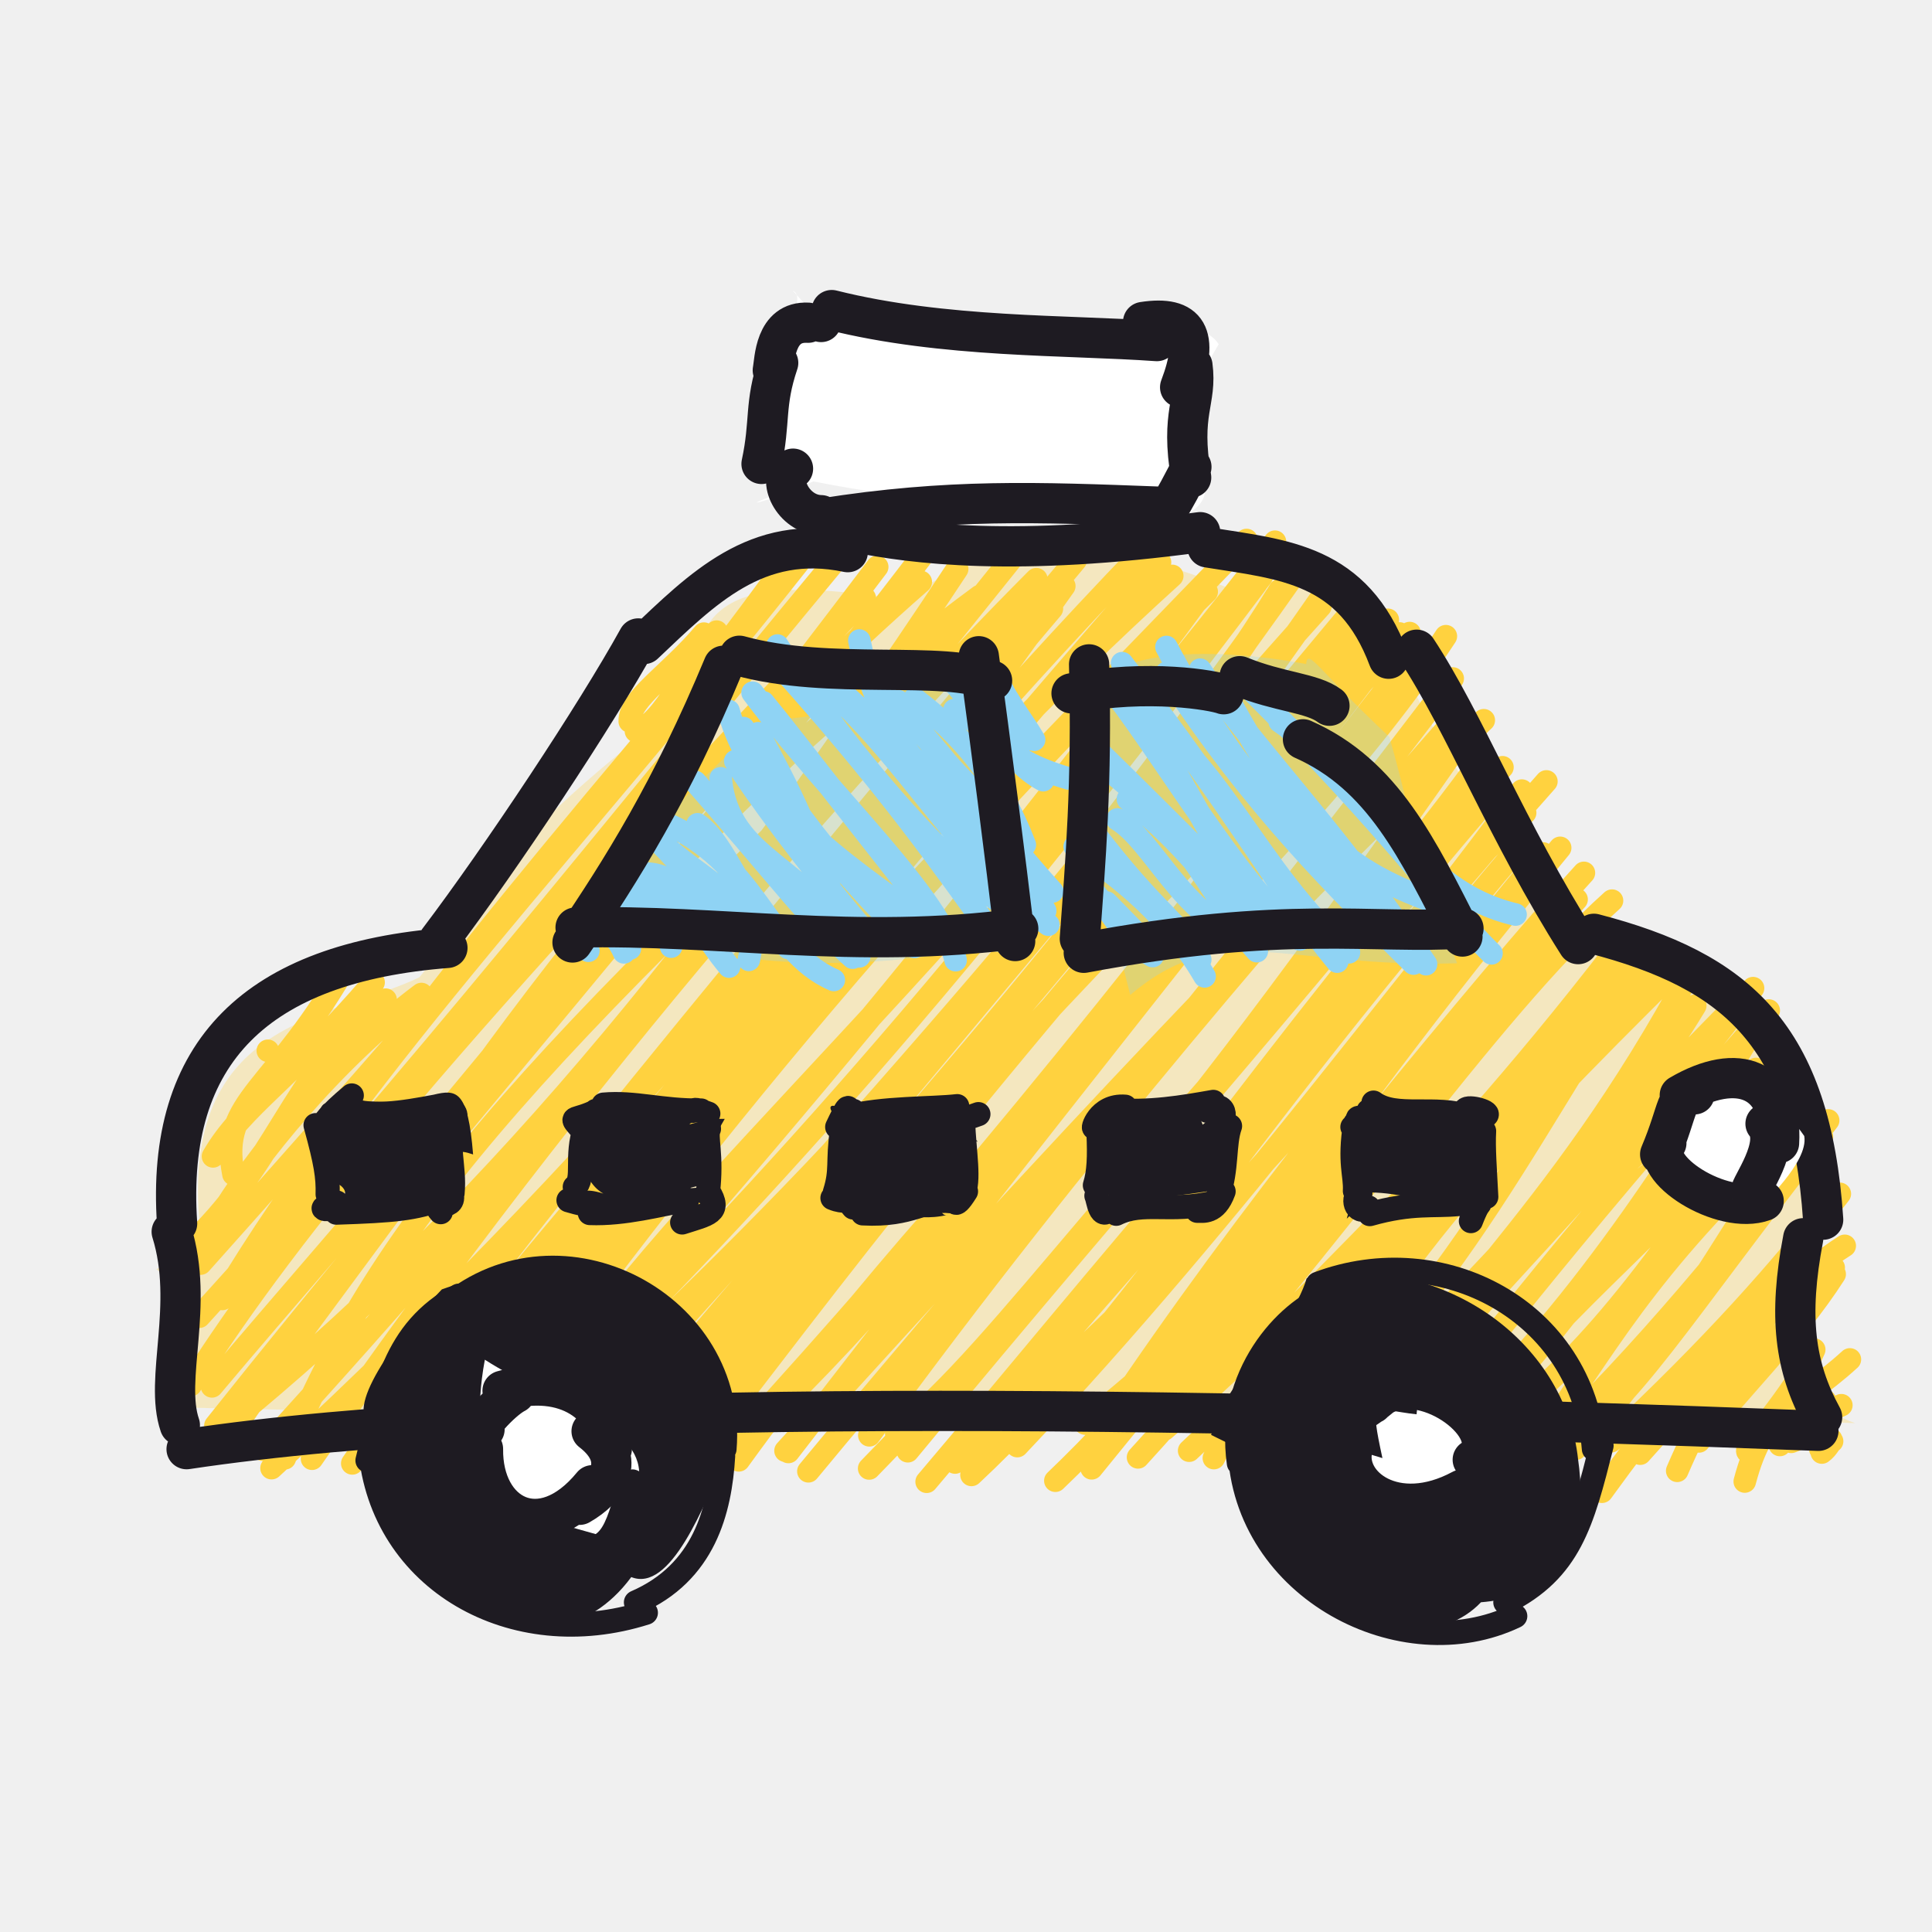
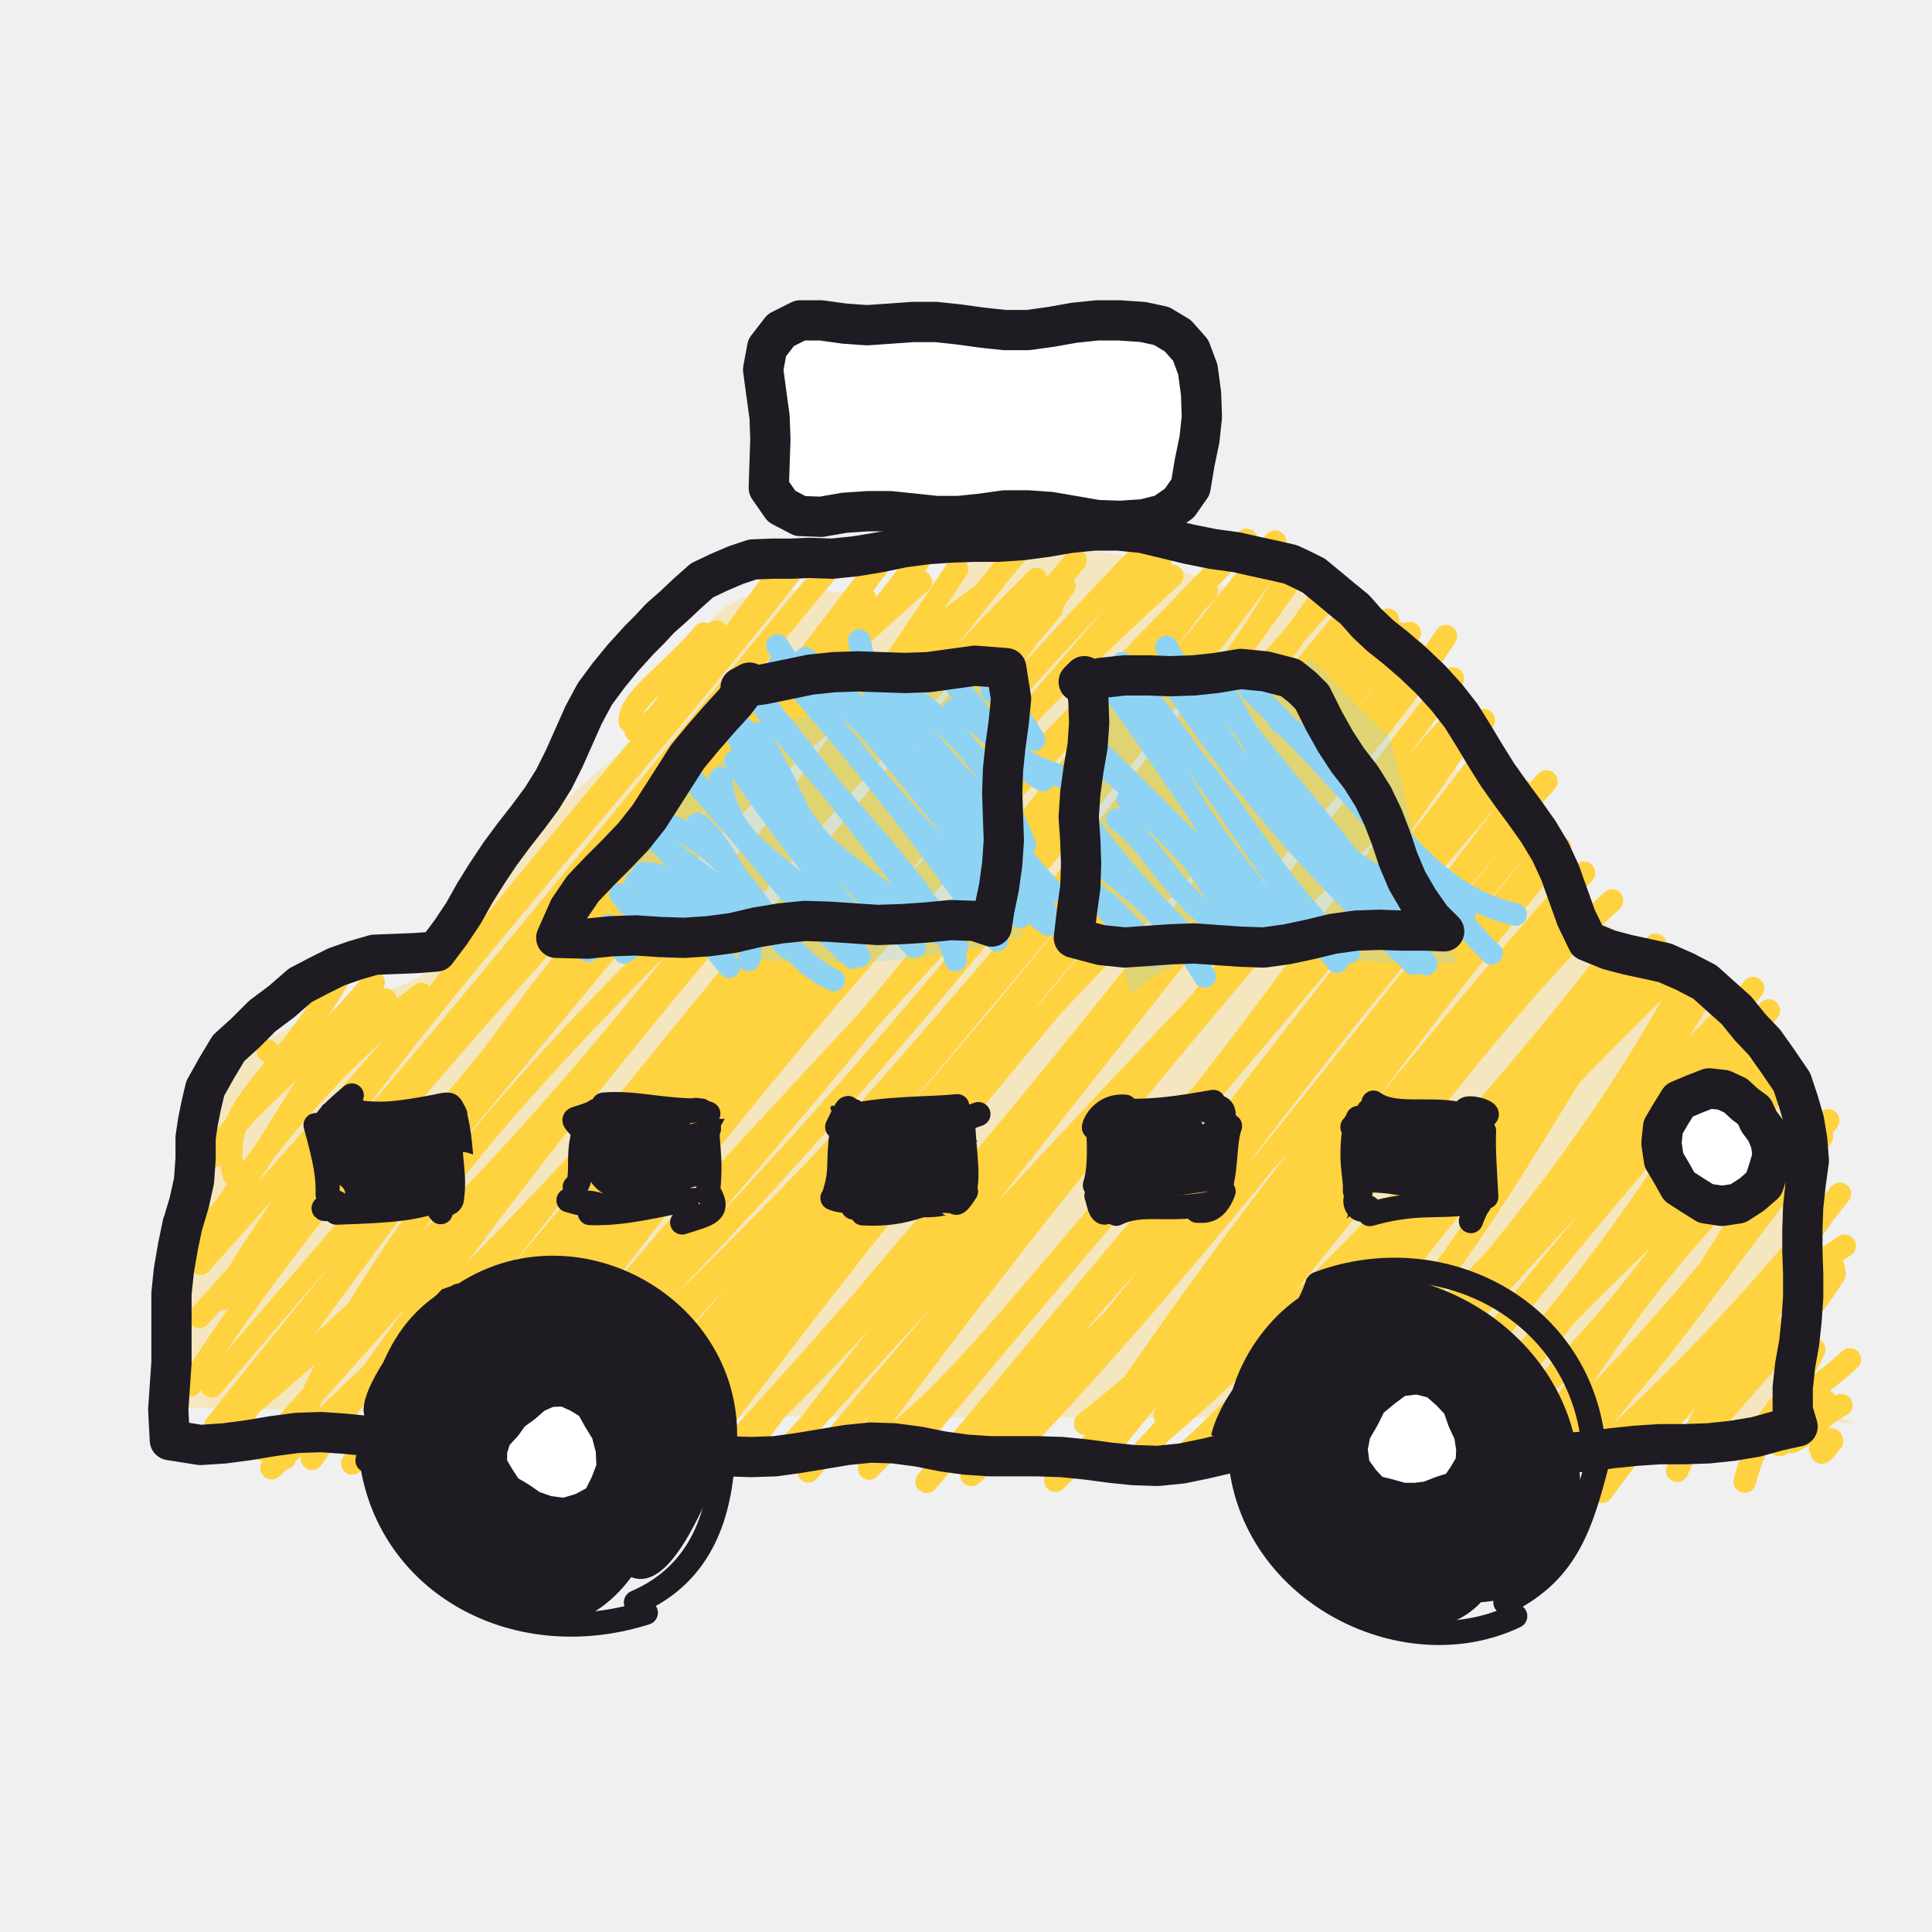
<svg xmlns="http://www.w3.org/2000/svg" viewBox="0 0 240 240" width="240" height="240">
-   <path d="M99.42 40.56 C108.32 42.38, 125.95 34.7, 141.79 42.79 C145.13 40.14, 149.81 40.24, 151.39 42.77 C145.44 52.56, 147.98 57.59, 148.18 59.12 C152.17 60.94, 147.29 65.73, 144.07 63.72 C134.43 60.23, 125.81 64.75, 101.04 59.8 C95.2 62.39, 91.99 63.09, 95.43 61.8 C95.26 56.48, 96.66 51.85, 97.63 46.28 C94.95 43.55, 100.83 37.25, 98.47 36.09 C102 40, 102 40, 102 40" fill="#FFFFFF" />
-   <path d="M103.32 38.52 C117.2 42.01, 132.62 41.58, 143.71 42.37 M142 40 C147.54 39.14, 149.06 41.64, 146.6 48.11 M148.13 45.42 C148.73 49.92, 146.57 51.13, 147.97 59.32 M148 58 C145.75 62.21, 144.28 65.56, 143.06 63.77 M143.97 62.94 C128.85 62.38, 117.93 61.91, 102.06 64.42 M102 64 C98.49 63.96, 96.4 59.38, 98.51 58.22 M94.6 57.63 C95.75 52.26, 94.91 50.3, 96.67 45.08 M96 46 C96.24 44.82, 96.21 39.86, 100.38 40.09 M102 40 C102 40, 102 40, 102 40" fill="none" stroke="#1E1B22" stroke-width="5" stroke-linecap="round" stroke-linejoin="round" />
+   <path d="M102.0 39.8L104.9 40.2L107.7 40.4L110.6 40.2L113.4 40.0L116.3 40.0L119.1 40.3L122.0 40.7L124.8 41.0L127.7 41.0L130.6 40.6L133.4 40.1L136.3 39.8L139.1 39.8L142.0 40.0L144.3 40.5L146.3 41.7L147.9 43.5L148.8 45.9L149.2 48.9L149.3 51.8L149.0 54.6L148.4 57.5L147.9 60.5L146.5 62.5L144.5 63.9L142.1 64.5L139.2 64.7L136.3 64.6L133.4 64.1L130.5 63.6L127.7 63.4L124.8 63.4L122.0 63.8L119.1 64.1L116.3 64.1L113.5 63.8L110.6 63.5L107.8 63.5L104.9 63.7L102.0 64.2L99.4 64.1L97.1 62.9L95.5 60.6L95.6 57.5L95.7 54.6L95.6 51.8L95.2 48.9L94.8 45.9L95.3 43.2L97.0 41.0L99.4 39.8L102.0 39.8Z" fill="#FFFFFF" stroke="#1E1B22" stroke-width="5" stroke-linecap="round" stroke-linejoin="round" />
  <g transform="translate(3 2)">
    <path d="M22 152 C18.52 124.33, 38.07 124.72, 49.09 119.41 C59.36 107.04, 57.44 103.91, 82.94 84.52 C82.88 70.53, 91.15 69.84, 109.5 72.51 C120.43 64.32, 133.74 64.1, 151.48 71.85 C163.12 68.76, 166.67 74.36, 168.08 74.39 C176.66 93.04, 185.61 107.78, 194.08 111.6 C217.15 123.05, 225.67 127.23, 222.49 152.21 C221.24 163.34, 218.66 171.71, 227.45 174.79 C180.23 172.96, 128.29 175.41, 18.1 172.81 C18.01 170.74, 20.57 158.13, 16.42 155.69" fill="#FFD23F" opacity="0.28" />
    <path d="M30.27 128.53 C30.27 128.53, 30.27 128.53, 30.27 128.53 M30.27 128.53 C30.27 128.53, 30.27 128.53, 30.27 128.53 M26 143.87 C24.16 134.55, 31.24 133.64, 40.4 117.25 M23.46 141.65 C27.02 135.45, 33.26 131.91, 43.41 120.03 M18.78 154.19 C31.4 143.64, 33.16 130.61, 44.9 122.18 M23.86 149.91 C28.41 141.84, 38.89 129.29, 49.35 121.48 M76 88.83 C79.56 87.85, 82.32 80.45, 86.02 76.46 M75.23 87.62 C75.14 84.8, 80.23 81.71, 84.44 76.71 M26.43 158.38 C40.14 133.72, 57.86 112.61, 96.17 67.53 M21.91 154.97 C49.84 123.7, 76.33 93.33, 93.52 69.56 M24.62 159.36 C42.47 129.53, 69.17 102.16, 96.48 67.52 M21.75 161.57 C47.67 133.19, 73.13 100.99, 100.74 67.69 M20.68 170.07 C33.25 150.36, 52.48 126.99, 104.42 72.29 M23.33 170.22 C41.6 148.47, 59.97 129.11, 105.97 68.42 M24.24 178.1 C48.18 144.14, 69.58 106.91, 111.38 70.28 M23.76 175.09 C52.05 139.52, 82.72 104.93, 112.27 66.12 M24.89 176.28 C50.2 143.46, 73.61 105.28, 118.72 72.04 M22.37 177.22 C52.62 153.03, 80.81 121.86, 115.9 68.68 M32.38 179.16 C44.68 148.69, 63.78 128.03, 125.88 71.13 M29.67 178.09 C63.35 141.35, 96.2 100.39, 123.09 66.89 M30.73 180.38 C76.66 138.13, 106.93 97.96, 127.67 73.61 M35.76 179.21 C69.49 130.3, 105.63 90.14, 125.74 69.95 M44.73 177.96 C66.15 148.11, 89.59 126.83, 129.21 70.8 M40.76 179.79 C56.89 156.43, 76.07 132.9, 130.62 67.6 M49.86 177.04 C81.7 133.28, 111.86 97.41, 142.62 69.54 M46.27 178.4 C74.6 143.8, 98.88 108.23, 139.21 66.37 M52.84 182.88 C76 150.01, 106.99 110.45, 146.9 71.51 M51.86 176.84 C77.56 141.99, 104.67 109.98, 141.1 67.85 M55.37 177.46 C80.82 137.25, 108.4 110.04, 151.85 65.08 M57.1 179.62 C97.01 136.14, 129.9 94.31, 146.64 71.34 M61.06 177.8 C77.11 148.93, 107.39 127.31, 155.38 65.29 M61.18 176.72 C87.27 150.96, 112.33 124.65, 153.77 69.55 M64.08 176.86 C91.46 150.88, 117.31 127.02, 158.72 68.06 M66 179.41 C103.99 137.04, 139.03 99.04, 155.98 71.29 M75.35 182.61 C101.54 146.79, 131.52 113.68, 166.09 76 M70.98 178.97 C105.29 139.58, 133.02 104.38, 161.03 73.32 M76.63 175.45 C97.25 151.53, 129.84 117.32, 161.44 71.8 M75.12 179.79 C110.91 139.09, 140.56 103.1, 165.33 73.44 M81.21 178.83 C101.56 149.03, 126.52 124.11, 172.11 76.64 M82.4 180.06 C100.23 157.12, 116.52 134.28, 169.4 74.99 M88.07 178.22 C117.5 151.18, 146.27 108.96, 168.18 76.41 M89.5 176.03 C111.32 152.08, 133.49 125.85, 170.85 76.69 M88.77 179.41 C120.3 135.78, 157.52 106.14, 176.61 77.03 M94.94 178.37 C125.86 138.31, 154.77 102.42, 172.8 78.91 M94.58 178.22 C128.24 141.1, 157.52 109.55, 181.32 87.47 M97.42 180.77 C116.9 157.17, 139.3 132.69, 177.46 82.28 M104.97 180.42 C125.11 159.57, 139.2 146.22, 177.77 91 M104.99 176.3 C131.22 140.32, 157.86 110.02, 178.3 86.73 M109.77 178.28 C138.44 143.52, 166.42 112.3, 179.92 93.89 M108.34 176.11 C122.05 165.02, 135.14 143.7, 183.64 93.31 M112.11 182.07 C133.19 157.23, 157.72 126.05, 186.46 98.96 M115.64 179.68 C137.1 155.65, 153.58 129.97, 182.93 95.96 M117.68 181.22 C138.77 161.53, 150.85 138.07, 189.1 95.07 M117.81 178.21 C135.79 154.59, 159.12 132.95, 186.05 96.21 M119.37 175.8 C141.24 159.25, 162.28 131.75, 188.72 105.28 M123.37 177.64 C151.01 148.45, 174.02 116.29, 186.65 102.18 M128.1 181.94 C148.35 162.61, 157.24 143.95, 190.81 103.32 M131.68 179.02 C148.96 152.58, 166.87 130.73, 188.68 104.02 M131.8 174.84 C155.78 155.82, 165.13 140.33, 192.85 109.73 M132.61 180.4 C157.15 150.3, 180.71 120.67, 193.76 106.43 M141.69 173.79 C154.71 154.06, 172.61 133.55, 192.57 114.14 M138.37 179.04 C163.13 151.92, 181.62 123.89, 197.25 109.88 M141.63 175.58 C163.85 156.41, 184.72 131.16, 201.55 116.84 M144.72 178.21 C165.61 158.6, 186.01 135.39, 197.09 117.41 M147.79 179.13 C158.98 156.74, 172.31 149.04, 197.78 115.99 M152.28 177.02 C164.74 162.77, 177.54 146.18, 201.41 118.35 M154.22 179.29 C177.9 160.62, 188.54 134.99, 202.66 115.38 M157.5 179.92 C166.28 157.89, 183.41 140.03, 204.7 118.94 M163.72 181.84 C173.72 161.14, 189.8 150.8, 207.27 118.16 M159.53 176.97 C182.1 156.9, 199.5 136.42, 207.59 122.92 M165.98 175.41 C174.22 168.05, 182.99 152.59, 213.59 121.93 M164.69 179.4 C179.25 160.04, 196.5 145.17, 214.77 120.75 M174.32 177.92 C190.7 164.65, 205.69 141.04, 213.86 127.49 M170.26 178.65 C181.74 165.81, 187.74 156.35, 216.72 123.53 M174.94 179.76 C191.94 163.75, 200.73 147.45, 215.14 130.79 M178.56 177.03 C187.8 165.7, 196.08 154.6, 218.95 129.96 M177.1 177.92 C192.91 157.32, 206.3 149.52, 218.06 132.48 M179.78 177.72 C193.58 166.91, 199.06 160.56, 218.32 132.24 M188.05 178.67 C201.02 166.28, 212.84 151.95, 224.1 137.18 M186.85 178.96 C196.89 165.09, 200.57 156.38, 219.8 138.31 M192.75 177.97 C202.38 167.93, 211.25 152.33, 220.09 138.8 M191.11 177.46 C199.16 172.89, 205.76 161.6, 223.33 139.18 M196 183.31 C208.77 165.66, 214.19 161.72, 223.21 149.38 M197.12 177.05 C209.89 165.08, 217.9 156.04, 225.55 146.3 M205.35 180.71 C211.21 167.13, 212.35 171.02, 222.69 149.49 M200.75 178.58 C209 169.51, 216.88 158.67, 226.16 152.76 M209.28 173.82 C214.82 170.14, 214.9 167.54, 224.79 155.47 M208.05 177.06 C212.31 171.39, 219.98 164, 224.91 156.28 M213.74 182.04 C216.2 172.72, 219.83 173.23, 226.8 166.87 M214.07 178.32 C213.65 177.64, 219.76 171.44, 222.37 165.65 M219.51 177.11 C221.86 176.36, 223.18 173.66, 225.74 172.56 M218.1 177.5 C219.55 174.7, 222.32 174.08, 223.74 172.02 M223.12 177.99 C223.62 177.74, 224.2 177.7, 224.47 176.8 M223.31 178.44 C224.07 177.89, 224.31 177.15, 224.59 177.04" fill="none" stroke="#FFD23F" stroke-width="2.8" stroke-linecap="round" stroke-linejoin="round" />
  </g>
-   <path d="M22 152 C20.54 130.59, 31.99 119.57, 55.58 117.75 M54.48 116.86 C62.28 106.56, 74.06 88.79, 79.29 79.31 M80 80 C87.23 73.16, 93.97 66.22, 105.31 68.59 M106.26 66.11 C113.37 67.56, 126.23 69.21, 149.09 66.11 M150 68 C159.53 69.53, 168.08 70.01, 172.5 81.83 M175.98 80.71 C181.93 89.73, 187.28 103.49, 196.04 117.28 M198 116 C215.73 120.61, 224.96 128.59, 226.48 151.51 M224 153.82 C222.15 163.52, 222.92 169.78, 226.35 176.05 M225.89 177.74 C144.47 174.61, 66.26 173.55, 23.18 180.02 M22.34 177.04 C20.37 171.3, 24.17 162.15, 21.33 153.01" fill="none" stroke="#1E1B22" stroke-width="5" stroke-linecap="round" stroke-linejoin="round" />
+   <path d="M22.7 152.1L23.5 149.4L24.1 146.7L24.3 143.9L24.3 141.3L24.6 139.3L25.0 137.3L25.5 135.2L26.9 132.7L28.4 130.2L30.5 128.3L32.6 126.2L35.0 124.4L37.3 122.4L39.6 121.2L41.8 120.1L44.1 119.3L46.5 118.6L49.1 118.5L51.6 118.4L54.2 118.2L56.0 115.8L57.6 113.4L59.0 110.9L60.5 108.5L62.1 106.1L63.8 103.8L65.6 101.5L67.3 99.2L68.8 96.8L70.1 94.2L71.3 91.5L72.5 88.8L73.9 86.2L75.6 83.9L77.4 81.7L79.4 79.5L80.7 78.2L82.0 76.8L83.7 75.3L85.4 73.7L87.2 72.1L89.3 71.1L91.4 70.2L93.5 69.5L95.9 69.4L98.3 69.4L100.5 69.3L103.4 69.4L106.3 69.1L109.3 68.6L112.2 68.0L115.2 67.6L118.1 67.4L121.1 67.3L124.0 67.3L127.0 67.1L130.0 66.7L132.9 66.2L135.9 65.9L138.9 65.9L141.9 66.2L144.8 66.9L147.7 67.6L150.7 68.2L153.6 68.6L155.8 69.1L158.1 69.6L160.3 70.1L161.8 70.8L163.2 71.5L164.9 72.9L166.7 74.4L168.3 75.7L169.8 77.4L171.5 79.0L173.4 80.5L175.6 82.4L177.7 84.4L179.7 86.6L181.5 88.9L183.0 91.3L184.5 93.8L186.0 96.2L187.7 98.6L189.4 100.9L191.1 103.3L192.6 105.8L193.8 108.4L194.8 111.2L195.8 114.0L197.2 116.9L199.9 118.0L202.2 118.6L204.5 119.1L206.8 119.6L209.3 120.7L211.8 122.0L213.8 123.8L215.7 125.5L217.4 127.6L219.2 129.5L220.9 131.9L222.6 134.4L223.4 136.8L224.1 139.2L224.5 141.6L224.7 144.2L224.3 147.1L224.0 149.9L223.9 152.7L223.9 155.5L224.0 158.3L224.0 161.1L223.8 164.0L223.5 166.8L223.0 169.6L222.7 172.4L222.7 175.2L223.3 177.2L221.0 177.7L218.1 178.5L215.1 179.0L212.2 179.3L209.2 179.4L206.2 179.4L203.2 179.6L200.3 179.9L197.3 180.3L194.3 180.5L191.4 180.5L188.4 180.2L185.4 179.6L182.4 179.1L179.4 178.8L176.4 178.9L173.5 179.1L170.5 179.5L167.5 179.7L164.6 179.7L161.6 179.7L158.6 179.7L155.7 180.0L152.7 180.5L149.7 181.2L146.8 181.8L143.8 182.1L140.8 182.0L137.9 181.7L134.9 181.3L131.9 181.0L128.9 180.9L126.0 180.9L123.0 180.9L120.0 180.7L117.1 180.3L114.1 179.7L111.1 179.3L108.2 179.2L105.2 179.5L102.2 180.0L99.2 180.5L96.3 180.9L93.3 181.0L90.3 180.9L87.3 180.8L84.4 180.8L81.4 181.1L78.4 181.3L75.4 181.5L72.5 181.3L69.5 180.8L66.6 180.1L63.6 179.4L60.6 178.9L57.7 178.7L54.7 178.7L51.7 178.7L48.8 178.7L45.8 178.4L42.8 178.1L39.9 177.9L36.9 178.0L33.9 178.4L30.9 178.9L27.9 179.3L24.9 179.5L21.1 178.9L20.9 175.1L21.1 172.2L21.3 169.3L21.3 166.4L21.3 163.6L21.3 160.7L21.6 157.8L22.1 154.9L22.7 152.0Z" fill="none" stroke="#1E1B22" stroke-width="5" stroke-linecap="round" stroke-linejoin="round" />
  <g transform="translate(3 2)">
    <path d="M93.9 87.31 C103.42 86.99, 108.96 82.44, 119.35 80.86 C120.44 94.25, 120.44 107.68, 124.23 114.09 C109.76 119.13, 82.49 119.22, 73.49 111.42 C73.84 102.37, 93.26 86.65, 90.5 89" fill="#8FD3F4" opacity="0.28" />
    <path d="M70.09 116.11 C70.09 116.11, 70.09 116.11, 70.09 116.11 M70.09 116.11 C70.09 116.11, 70.09 116.11, 70.09 116.11 M74.52 116.31 C73.46 113.94, 72.54 114.3, 73.35 113.32 M75.25 115.84 C74.58 114.93, 73.42 114.19, 72.57 112.97 M79.91 114.52 C79.27 114.67, 78.73 114.35, 74.08 109.11 M80.37 115.6 C80.03 114.61, 78.67 112.23, 74.68 109.79 M87.57 118.08 C81.57 110.84, 82.27 106.53, 76.88 106.49 M86.46 114.57 C85.38 114.68, 82.74 113.31, 75.99 107.52 M90.02 117.24 C91.9 109.89, 83.62 107.3, 78.86 102.36 M89.39 114.83 C86.67 112.4, 81.2 104.25, 77.82 101.74 M100.58 119.74 C92.19 116.1, 91.04 104.74, 78.98 99.98 M94.93 115.77 C89.4 110.62, 87.3 102.89, 83.65 100.39 M103.74 116.81 C97.56 105.3, 87.48 105.14, 86.53 94.68 M102.92 116.97 C97.21 111.82, 94.4 107.73, 83.37 95.13 M106.26 114.09 C99.23 113.19, 101.76 107.69, 91.18 89.08 M104.26 113.52 C96.99 104.91, 90.84 96.58, 88.34 92.54 M113.79 114.01 C104.17 106.67, 91.13 99.19, 87.5 86.3 M110.62 115.63 C104.69 109.17, 97.19 102.23, 89.34 88.44 M115.71 117.28 C113.89 109.41, 100.64 97.53, 90.49 84.05 M115.86 115.65 C106.48 104.08, 95.37 89.52, 91.83 85.25 M123.77 111.87 C113 105.03, 99.48 87.48, 93.58 78.19 M120.85 114.81 C113.91 105.25, 107.54 95.97, 93.78 80.64 M126.84 111.15 C121.74 101.43, 110.13 92.12, 97.04 79.76 M127.23 112.87 C116.6 105.12, 109.38 91.87, 100.21 83.91 M123.86 107.27 C115.2 96.04, 106.64 92.17, 103.75 77.57 M127.73 108.75 C119.36 99.58, 113.5 89.94, 105.2 82.74 M122.11 98.06 C120.15 99.27, 114.98 93.82, 108.52 85.08 M124.31 102.95 C121.24 94.9, 116.49 89.23, 110.6 84.8 M129.77 94.71 C120.57 92.01, 121.91 89.24, 115.55 86.2 M126.59 94.92 C122.52 92.79, 119.39 87.07, 115.34 82.63 M123.94 90.2 C124.09 89.1, 121.85 83.91, 120.24 83.87 M125.46 89.9 C124.04 87.44, 121.08 83.78, 120.87 81.83" fill="none" stroke="#8FD3F4" stroke-width="2.8" stroke-linecap="round" stroke-linejoin="round" />
  </g>
-   <path d="M91.85 81.46 C103.1 84.57, 117.28 81.96, 123.24 84.55 M121.59 81.52 C123.01 91.99, 124.89 106.52, 126.11 116.9 M126.49 115.36 C106.26 118.02, 89.39 114.79, 71.5 115.22 M71.12 117.08 C77.24 108.06, 83.41 98.25, 89.88 82.7" fill="none" stroke="#1E1B22" stroke-width="5" stroke-linecap="round" stroke-linejoin="round" />
+   <path d="M92.0 85.4L94.9 85.0L97.8 84.4L100.7 83.8L103.6 83.5L106.5 83.4L109.5 83.5L112.4 83.6L115.3 83.5L118.2 83.1L121.1 82.7L125.0 83.0L125.6 86.8L125.3 89.8L124.9 92.7L124.6 95.6L124.5 98.5L124.6 101.5L124.7 104.4L124.5 107.3L124.1 110.2L123.5 113.1L123.2 115.1L121.1 114.4L118.1 114.3L115.0 114.6L112.0 114.8L109.0 114.9L106.0 114.7L103.0 114.5L100.0 114.4L97.0 114.7L94.0 115.2L91.0 115.9L88.0 116.3L85.0 116.5L82.0 116.4L79.0 116.2L76.0 116.3L73.0 116.6L69.1 116.5L70.7 112.9L72.4 110.4L74.5 108.2L76.6 106.1L78.7 103.9L80.6 101.5L82.2 99.0L83.8 96.5L85.4 94.0L87.3 91.7L89.3 89.4L91.3 87.2L93.1 84.8Z" fill="none" stroke="#1E1B22" stroke-width="5" stroke-linecap="round" stroke-linejoin="round" />
  <g transform="translate(3 2)">
    <path d="M132.5 84.98 C134.04 78.27, 148.29 78.43, 159.25 80.49 C159.47 78.43, 160.62 81.13, 169.6 89.56 C173.18 102.17, 171.78 101.79, 178.01 117.66 C156.51 118.31, 148.76 111.94, 137.4 121.6 C134.36 109.3, 131.11 98.42, 132.83 84.85" fill="#8FD3F4" opacity="0.28" />
    <path d="M134 116 C134 116, 134 116, 134 116 M134 116 C134 116, 134 116, 134 116 M140.18 116.77 C136.16 114.37, 136.02 112.33, 132.36 108.18 M139.8 115.92 C138.17 113.78, 137.22 112.98, 134.45 110.11 M146.64 119.29 C142.23 111.73, 136.29 107.06, 130.5 103.16 M146.1 117.21 C144.09 113.08, 140.66 111.68, 132.74 101.23 M153.84 113.35 C145.53 106.4, 145.25 103.63, 137.11 97.27 M151.66 114.34 C144 111.93, 140.24 102.46, 135.8 99.79 M156.46 114.03 C150.8 108.7, 145.07 102.71, 133.38 91.26 M153.13 116.16 C148.38 110.92, 144.47 100.83, 134.08 93.2 M158.43 113.73 C152.78 110.59, 142.2 92.9, 135.58 84.2 M158.5 114.71 C150.95 111.21, 147.89 100.62, 136.14 82.72 M164.57 116.3 C153.02 106.44, 148.01 91.01, 136.36 85.01 M163.11 117.46 C156.48 109.52, 150.53 98.72, 136.39 80.38 M173.52 117.48 C158.08 102.18, 149.98 93.56, 141.9 78.37 M172.59 117.7 C163.28 108.46, 152.95 98.51, 141.9 81.58 M178.96 111.4 C165.2 106.73, 159.91 103.71, 149.13 84.01 M174.15 117.78 C163.16 101.4, 152.13 90.28, 146.08 81.19 M185.27 111.61 C172.5 108.58, 168.98 96.64, 155.96 87.62 M182.28 116.43 C176.47 110.74, 170.06 101.29, 152.22 83.51" fill="none" stroke="#8FD3F4" stroke-width="2.8" stroke-linecap="round" stroke-linejoin="round" />
  </g>
-   <path d="M133.11 86.13 C142.77 84.29, 150.82 85.78, 152.01 86.24 M154 84 C158.96 86.02, 162.96 86.04, 165.15 87.67 M161.86 91.84 C171.79 96.24, 176.1 105.42, 181.67 116.34 M181.8 115.34 C170.68 116.08, 159.72 113.64, 134.63 118.36 M134.14 116.61 C134.82 107.28, 135.69 97.2, 135.29 82.53" fill="none" stroke="#1E1B22" stroke-width="5" stroke-linecap="round" stroke-linejoin="round" />
+   <path d="M134.0 84.7L136.9 84.2L139.7 83.9L142.6 83.9L145.4 84.0L148.3 83.9L151.1 83.6L154.1 83.1L157.2 83.4L160.3 84.2L161.8 85.4L163.0 86.6L163.8 88.2L164.5 89.6L165.9 92.1L167.4 94.4L169.1 96.6L170.6 99.0L171.8 101.5L172.8 104.1L173.7 106.8L174.8 109.4L176.2 111.8L177.8 114.1L179.4 115.7L177.1 115.6L174.2 115.6L171.3 115.5L168.5 115.6L165.6 116.0L162.7 116.7L159.9 117.3L157.0 117.7L154.1 117.6L151.2 117.4L148.4 117.2L145.5 117.3L142.6 117.5L139.7 117.7L136.8 117.4L133.4 116.5L133.8 113.1L134.2 110.2L134.3 107.3L134.2 104.4L134.0 101.5L134.2 98.5L134.6 95.6L135.1 92.7L135.3 89.8L135.2 86.9L134.7 84.0Z" fill="none" stroke="#1E1B22" stroke-width="5" stroke-linecap="round" stroke-linejoin="round" />
  <path d="M43.16 136.1 C45.76 137.45, 49.78 136.75, 53.85 135.99 C56.71 135.3, 58.13 135.4, 58.77 143.41 C55.07 142.12, 57.19 144.86, 55.44 148.88 C54.97 148.96, 51.68 151.49, 54.09 150.71 C51.37 150.79, 46.35 151.42, 42.28 148.67 C43.93 148.45, 41.83 145.76, 39.36 147.24 C39.44 146.03, 40.09 142.04, 39.12 141.03 C39.8 137.41, 39.62 135.56, 43.19 138.48 C42 138, 42 138, 42 138" fill="#1E1B22" />
  <path d="M42.28 138.1 C45.75 138.56, 51 138.28, 52.89 138.49 M54 138 C57.06 136.69, 57.61 140.35, 54.44 138.27 M56.51 139.6 C55.32 142.33, 56.54 144.81, 56.22 148.22 M56 148 C56.97 150.57, 53.3 149.03, 54.75 150.58 M55.02 148.87 C51.48 150.17, 49 150.4, 41.78 150.64 M42 150 C41.61 150.22, 38.26 150.52, 41.83 149.38 M40.7 148.36 C40.76 146.21, 40.48 144.4, 39.2 139.77 M40 140 C40.31 139.41, 40.7 138.59, 43.7 136.08 M42 138 C42 138, 42 138, 42 138" fill="none" stroke="#1E1B22" stroke-width="3" stroke-linecap="round" stroke-linejoin="round" />
  <path d="M72.82 137.18 C76.98 135.93, 83.97 136.42, 87.14 138.67 C83.85 140.77, 86.59 138.86, 90.03 138.99 C87.46 143.29, 88.79 143.89, 87.37 147.18 C85.79 147.53, 83.89 147.9, 89.52 147.21 C80.17 151.41, 79.97 150.58, 75.22 151.78 C72.21 150.59, 70.03 146.71, 74.95 148.27 C71.83 146.51, 71.89 141.23, 71.52 139.96 C70.43 140.07, 73.47 136.99, 74.89 135.98 C74 138, 74 138, 74 138" fill="#1E1B22" />
  <path d="M74.96 137.22 C78.86 136.87, 82.23 138.02, 87.1 137.95 M86 138 C86.29 137.82, 86.49 137.77, 87.99 138.34 M88.07 140.22 C87.55 141.19, 88.52 143.33, 87.92 148.33 M88 148 C89.64 150.64, 87.99 150.81, 84.74 151.86 M85.36 149.04 C81.95 149.62, 77.61 150.85, 73.27 150.69 M74 150 C73.29 149.44, 73.66 150.01, 70.62 149.1 M71.4 147.45 C72.68 146.55, 71.45 143.62, 72.69 140.11 M72 140 C70.73 138.5, 71.27 139.45, 74.39 137.88 M74 138 C74 138, 74 138, 74 138" fill="none" stroke="#1E1B22" stroke-width="3" stroke-linecap="round" stroke-linejoin="round" />
  <path d="M106.79 138.26 C112.52 138.73, 113.85 136.09, 116.11 137.03 C118.19 139.05, 122.25 142.32, 121.3 141.77 C120.13 141.58, 120.67 142.92, 119.31 148.36 C116.61 146.11, 116.1 151.5, 117.76 150.9 C113.29 152.03, 109.28 149.73, 108.16 150.57 C107.69 152.73, 105.44 147.67, 103.33 149.31 C104.22 144.1, 103.69 143.3, 103.91 138.9 C101.06 135.53, 107.32 138.42, 106.59 140.69 C106 138, 106 138, 106 138" fill="#1E1B22" />
  <path d="M105.25 138.74 C109.57 137.59, 115.86 137.77, 118.91 137.41 M118 138 C119.51 138.96, 119.37 139.2, 121.54 138.4 M119.63 139.25 C119.78 143.25, 120.5 146.64, 119.62 148.45 M120 148 C118.31 150.72, 118.69 148.6, 118.74 149.13 M118.09 149.22 C114.82 148.83, 113.41 151.06, 107.17 150.73 M106 150 C104.98 148.67, 105.05 149.5, 103.41 148.82 M103.7 148.15 C104.6 145.3, 104.02 144.43, 104.58 140.45 M104 140 C105.14 137.59, 105.84 136.32, 105.08 139.68 M106 138 C106 138, 106 138, 106 138" fill="none" stroke="#1E1B22" stroke-width="3" stroke-linecap="round" stroke-linejoin="round" />
  <path d="M136.45 139.33 C143.73 137.21, 148.04 135.76, 149.4 139.71 C152.52 137.33, 150.71 138.58, 152.56 137.34 C152.81 141.47, 152.55 145.15, 151.24 146.65 C154.63 151.89, 148.31 147.9, 153.19 147.4 C148.81 148.34, 143.38 148.89, 136.78 149.36 C135.97 147.68, 133.65 148.62, 138.92 150.35 C136.32 146.17, 135.2 145.69, 136.3 140.71 C138.89 138.19, 133.96 139.85, 138.29 138.19 C138 138, 138 138, 138 138" fill="#1E1B22" />
  <path d="M137.94 137.86 C142.67 138.31, 147.09 137.52, 150.72 136.88 M150 138 C152.74 136.09, 152.25 140.63, 151.09 138.47 M152.8 139.88 C152.01 142.11, 152.48 145.16, 151.32 148.56 M152 148 C150.98 150.8, 149.39 150.38, 148.73 150.41 M150.82 149.39 C145.29 150.68, 142.01 149.12, 138.66 150.78 M138 150 C136.67 151.89, 136.45 148.99, 136.2 148.54 M136.01 147.24 C136.52 145.64, 136.59 143.65, 136.46 140.8 M136 140 C135.55 140.68, 136.41 137.19, 139.78 137.48 M138 138 C138 138, 138 138, 138 138" fill="none" stroke="#1E1B22" stroke-width="3" stroke-linecap="round" stroke-linejoin="round" />
  <path d="M170.43 136.09 C172.55 140, 173.11 139.75, 182.69 138.07 C179.66 135.61, 186.37 142.04, 183.83 140.12 C185.49 142.64, 184.43 144.18, 183.18 147.83 C185.45 150.47, 180.52 151.5, 181.42 151.09 C177.61 148.96, 172.69 148.04, 169.72 148.14 C171.46 149.82, 169.05 149.57, 167.3 151.39 C168.71 146.64, 167 144.88, 168.7 139.65 C169.52 140.84, 167.81 141.28, 170 135.69 C170 138, 170 138, 170 138" fill="#1E1B22" />
  <path d="M170.62 136.97 C173.38 139.02, 178.33 137.27, 182.53 138.74 M182 138 C181.96 137.23, 185.13 138.05, 184.65 138.53 M184.36 140.51 C184.24 142.57, 184.46 145.27, 184.63 148.68 M184 148 C183.65 150.88, 184.09 148.16, 182.72 151.69 M181.15 149.57 C178.16 149.88, 175.42 149.33, 170.16 150.82 M170 150 C168.35 151.12, 167.84 148.48, 168.99 148.26 M168.31 147.94 C168.43 145.99, 167.56 144.46, 168.35 139.54 M168 140 C169.97 139.77, 166.98 138.06, 170.47 139.29 M170 138 C170 138, 170 138, 170 138" fill="none" stroke="#1E1B22" stroke-width="3" stroke-linecap="round" stroke-linejoin="round" />
-   <path d="M207 142 C206.58 146.49, 208.87 148.3, 219.69 149.14 C218.45 149.84, 224.73 144.46, 224.13 141.12 C219.41 134.24, 213.62 134.76, 208.7 136.66 C211.66 139.19, 209.3 140.34, 203.39 145.19 C207 142, 207 142, 207 142" fill="#FFFFFF" />
-   <path d="M207 142 C204.54 145.03, 213.9 151.08, 219.09 149.19 M217.5 148.06 C217.29 147.55, 221.42 142.16, 219.32 139.59 M221 142 C221.47 134.03, 215.92 131.79, 208.67 136.05 M210.5 135.94 C208.1 135.7, 208.61 137.8, 206.23 143.4 M207 142 C207 142, 207 142, 207 142" fill="none" stroke="#1E1B22" stroke-width="5" stroke-linecap="round" stroke-linejoin="round" />
+   <path d="M206.4 142.1L206.7 144.1L207.7 145.8L208.6 147.4L210.3 148.5L211.9 149.5L213.9 149.8L215.9 149.5L217.6 148.4L219.1 147.1L219.7 145.3L220.2 143.6L220.0 142.0L219.4 140.5L218.5 139.3L217.9 138.0L216.8 137.2L215.6 136.1L214.1 135.4L212.3 135.2L210.5 135.9L208.6 136.7L207.6 138.3L206.6 140.0L206.4 141.9Z" fill="#FFFFFF" stroke="#1E1B22" stroke-width="5" stroke-linecap="round" stroke-linejoin="round" />
  <path d="M46 180 C47.84 196.7, 67.49 210.64, 78.42 195.91 C83.25 197.85, 87.42 187.33, 90.36 180.29 C87.54 160.11, 70.55 154.55, 54.89 160.17 C48.97 166.29, 42.53 175.51, 46.28 176.9 C46 180, 46 180, 46 180" fill="#1E1B22" />
  <path d="M46 180 C47.37 196.26, 63.68 205.61, 80.23 200.34 M79 199.05 C87.49 195.37, 89.43 187.61, 89.83 180.86 M90 180 C91.5 161.96, 69.67 150.52, 55.66 162.26 M57 160.95 C48.92 165.3, 47.79 172.83, 45.65 181.42 M46 180 C46 180, 46 180, 46 180" fill="none" stroke="#1E1B22" stroke-width="3" stroke-linecap="round" stroke-linejoin="round" />
  <path d="M154 180 C150.83 197.22, 174.83 208.67, 183.97 199.04 C196.94 197.99, 196.84 186.82, 196.04 181.33 C194.46 166.4, 178.75 155.31, 162.33 158.78 C160.1 166, 152.29 170.96, 150.45 178.25 C154 180, 154 180, 154 180" fill="#1E1B22" />
  <path d="M154 180 C154.64 197.41, 174.22 207.46, 188.23 200.76 M187 199.05 C195 195.06, 196.53 189.16, 198.95 179.58 M198 180 C196.63 162.84, 179.1 153.67, 163.72 159.48 M165 160.95 C159.83 162.88, 152.34 170.83, 153.9 181.77 M154 180 C154 180, 154 180, 154 180" fill="none" stroke="#1E1B22" stroke-width="3" stroke-linecap="round" stroke-linejoin="round" />
-   <path d="M60 180 C58.86 187.11, 68.82 189.05, 74 190.57 C76.36 189, 76.3 181.06, 79.4 182.77 C79 176.66, 68.5 174.19, 60.23 168.91 C59 175.47, 60.05 178.85, 59.79 179.55 C60 180, 60 180, 60 180" fill="#FFFFFF" />
-   <path d="M60 180 C59.89 188.26, 67.2 192.32, 73.6 184.5 M72 186.93 C75.38 185, 78.12 181.36, 73.49 177.79 M76 180 C75.7 174.69, 70.45 170.45, 62.43 172.76 M64 173.07 C62.24 173.95, 58.56 178.03, 60.19 177.55 M60 180 C60 180, 60 180, 60 180" fill="none" stroke="#1E1B22" stroke-width="5" stroke-linecap="round" stroke-linejoin="round" />
-   <path d="M168 180 C169.42 187.72, 176.06 186.75, 179.14 185.82 C182.59 189.16, 185.96 180.48, 184.69 183.98 C185.73 175.59, 176.74 166.68, 175.97 175.69 C170.65 175.12, 170.1 173.54, 171.73 181.13 C168 180, 168 180, 168 180" fill="#FFFFFF" />
-   <path d="M168 180 C166.94 184.55, 173.29 189.52, 181.6 185.05 M180 186.93 C182.74 184.59, 184.95 183.38, 182.95 181.33 M184 180 C185.17 175.83, 175.1 169.35, 170.51 174.35 M172 173.07 C168.82 175.99, 167.28 175.42, 168.51 177.99 M168 180 C168 180, 168 180, 168 180" fill="none" stroke="#1E1B22" stroke-width="5" stroke-linecap="round" stroke-linejoin="round" />
+   <path d="M60.5 179.9L60.5 182.1L61.5 183.8L62.6 185.5L64.3 186.5L65.9 187.6L67.9 188.3L70.2 188.6L72.5 187.9L74.7 186.7L75.8 184.5L76.6 182.4L76.5 180.0L75.9 177.7L74.8 175.9L73.8 174.1L72.0 173.0L70.2 172.2L68.1 172.3L66.3 173.1L64.8 174.4L63.4 175.4L62.4 176.8L61.1 178.2L60.5 180.1Z" fill="#FFFFFF" stroke="#1E1B22" stroke-width="5" stroke-linecap="round" stroke-linejoin="round" />
+   <path d="M167.4 180.1L167.7 182.4L169.0 184.2L170.4 185.7L172.4 186.2L174.2 186.7L175.9 186.7L177.5 186.5L179.3 185.8L181.2 185.2L182.3 183.6L183.3 181.9L183.4 180.0L183.1 178.0L182.3 176.3L181.6 174.3L180.2 172.8L178.5 171.3L176.1 170.7L173.6 171.0L171.7 172.4L169.9 173.9L168.9 175.9L167.8 177.8L167.4 179.9Z" fill="#FFFFFF" stroke="#1E1B22" stroke-width="5" stroke-linecap="round" stroke-linejoin="round" />
</svg>
